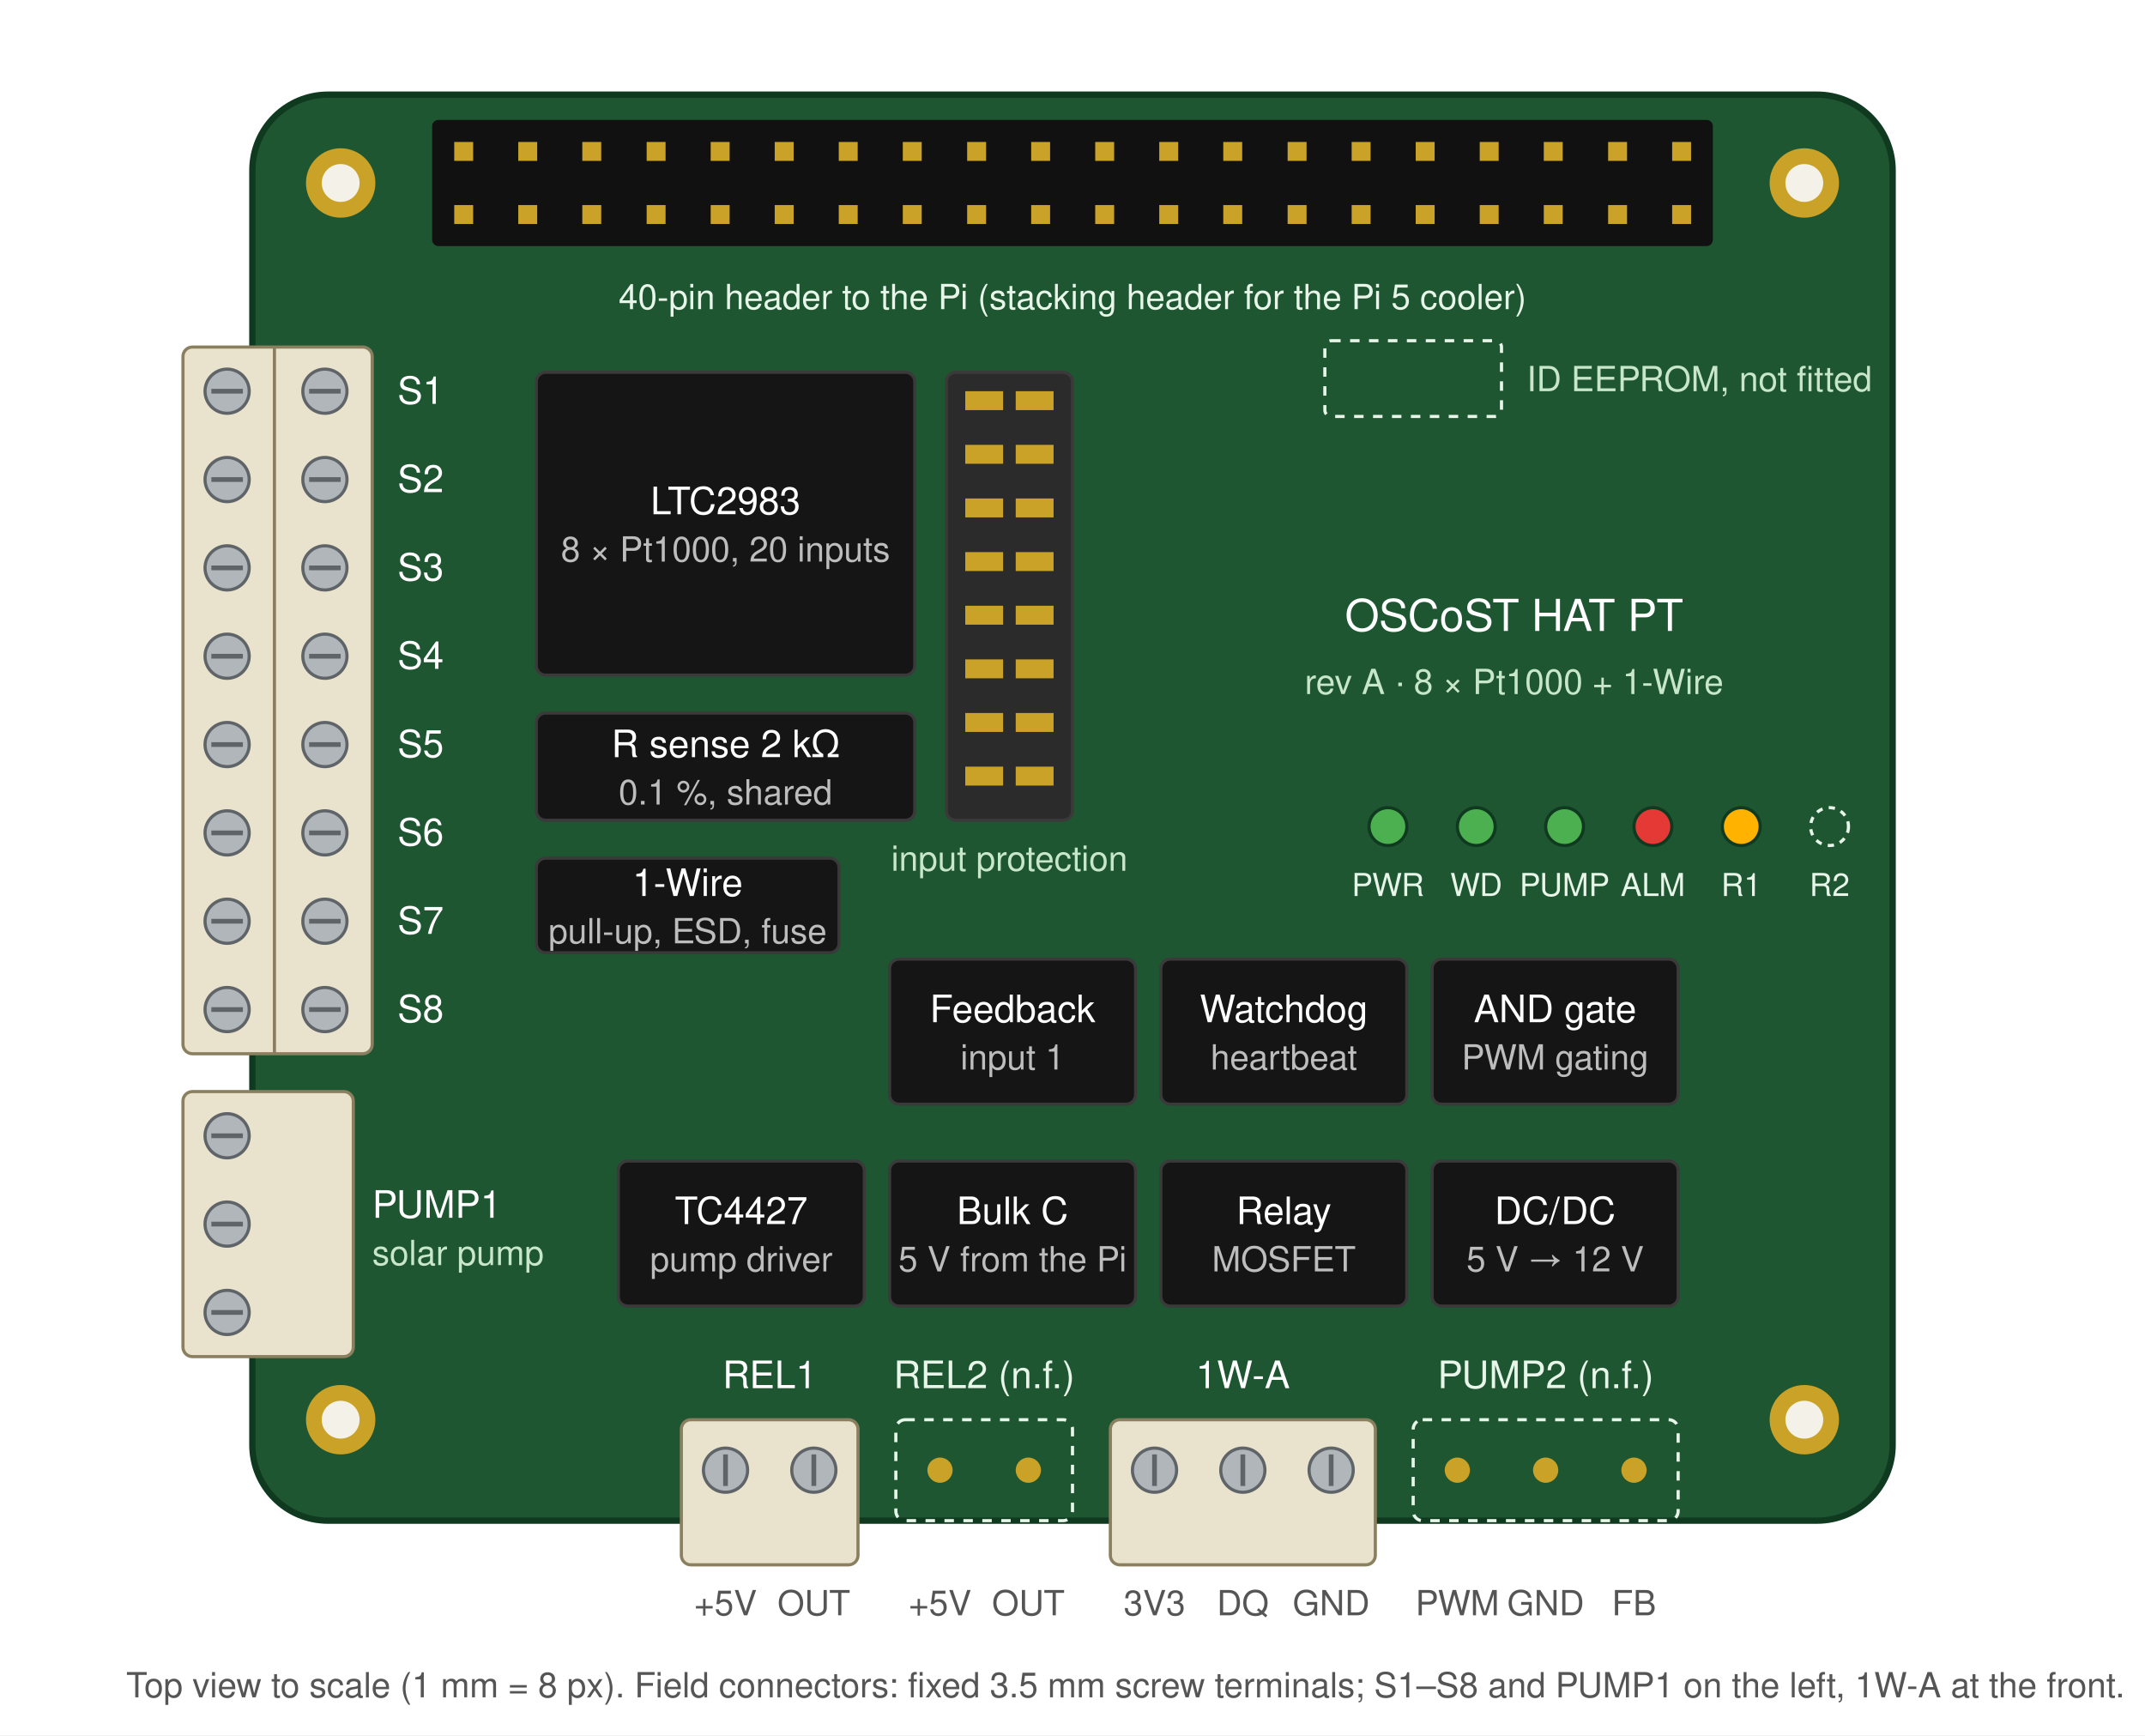
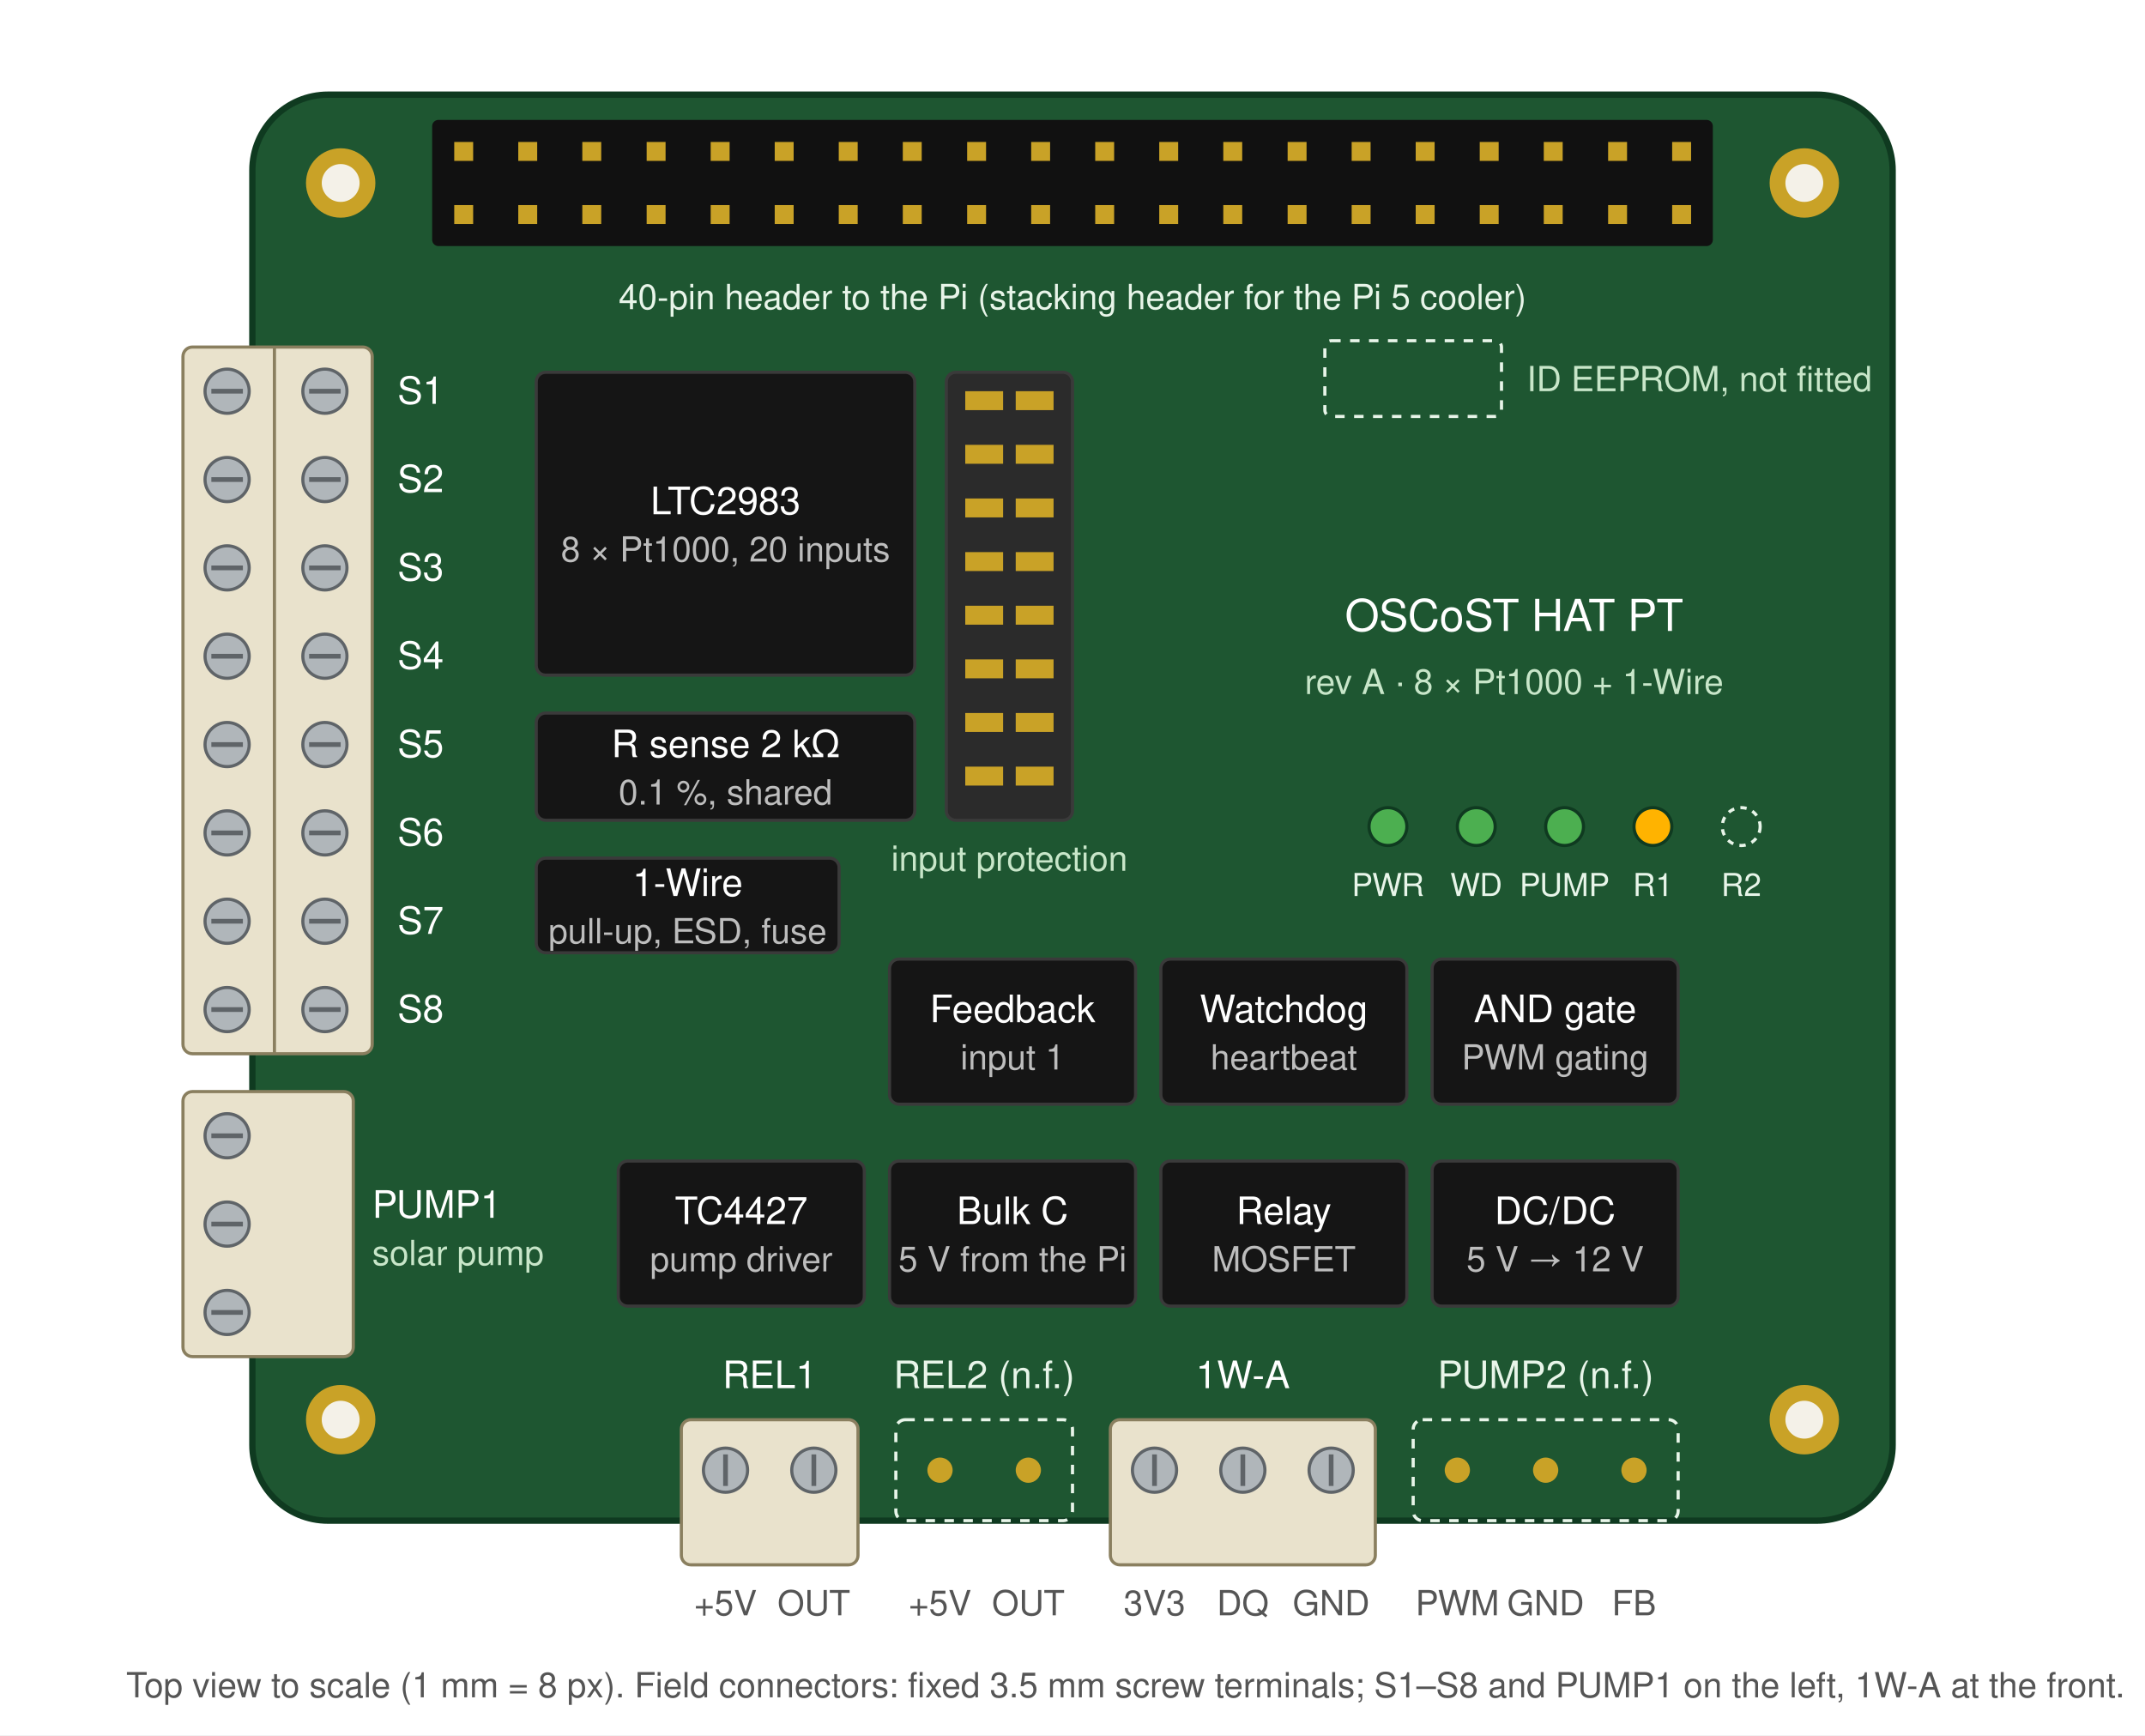
<svg xmlns="http://www.w3.org/2000/svg" width="680" height="550" viewBox="0 0 680 550" font-family="Helvetica, Arial, sans-serif">
  <rect width="680" height="550" fill="white" />
  <rect x="80" y="30" width="520" height="452" rx="24" fill="#1E5631" stroke="#0F3A20" stroke-width="2" />
  <circle cx="108" cy="58" r="11" fill="#C9A227" />
  <circle cx="108" cy="58" r="6" fill="#F4F1E8" />
  <circle cx="572" cy="58" r="11" fill="#C9A227" />
  <circle cx="572" cy="58" r="6" fill="#F4F1E8" />
  <circle cx="108" cy="450" r="11" fill="#C9A227" />
  <circle cx="108" cy="450" r="6" fill="#F4F1E8" />
  <circle cx="572" cy="450" r="11" fill="#C9A227" />
  <circle cx="572" cy="450" r="6" fill="#F4F1E8" />
  <rect x="137" y="38" width="406" height="40" rx="2" fill="#111111" />
  <rect x="144.0" y="45" width="6" height="6" fill="#C9A227" />
  <rect x="144.0" y="65" width="6" height="6" fill="#C9A227" />
  <rect x="164.3" y="45" width="6" height="6" fill="#C9A227" />
  <rect x="164.3" y="65" width="6" height="6" fill="#C9A227" />
  <rect x="184.6" y="45" width="6" height="6" fill="#C9A227" />
  <rect x="184.6" y="65" width="6" height="6" fill="#C9A227" />
  <rect x="205.0" y="45" width="6" height="6" fill="#C9A227" />
  <rect x="205.0" y="65" width="6" height="6" fill="#C9A227" />
  <rect x="225.3" y="45" width="6" height="6" fill="#C9A227" />
  <rect x="225.3" y="65" width="6" height="6" fill="#C9A227" />
  <rect x="245.6" y="45" width="6" height="6" fill="#C9A227" />
  <rect x="245.6" y="65" width="6" height="6" fill="#C9A227" />
  <rect x="265.9" y="45" width="6" height="6" fill="#C9A227" />
  <rect x="265.9" y="65" width="6" height="6" fill="#C9A227" />
  <rect x="286.2" y="45" width="6" height="6" fill="#C9A227" />
  <rect x="286.2" y="65" width="6" height="6" fill="#C9A227" />
  <rect x="306.6" y="45" width="6" height="6" fill="#C9A227" />
  <rect x="306.6" y="65" width="6" height="6" fill="#C9A227" />
  <rect x="326.9" y="45" width="6" height="6" fill="#C9A227" />
  <rect x="326.9" y="65" width="6" height="6" fill="#C9A227" />
  <rect x="347.2" y="45" width="6" height="6" fill="#C9A227" />
  <rect x="347.2" y="65" width="6" height="6" fill="#C9A227" />
  <rect x="367.5" y="45" width="6" height="6" fill="#C9A227" />
  <rect x="367.5" y="65" width="6" height="6" fill="#C9A227" />
  <rect x="387.8" y="45" width="6" height="6" fill="#C9A227" />
  <rect x="387.8" y="65" width="6" height="6" fill="#C9A227" />
  <rect x="408.2" y="45" width="6" height="6" fill="#C9A227" />
  <rect x="408.2" y="65" width="6" height="6" fill="#C9A227" />
  <rect x="428.5" y="45" width="6" height="6" fill="#C9A227" />
  <rect x="428.5" y="65" width="6" height="6" fill="#C9A227" />
  <rect x="448.8" y="45" width="6" height="6" fill="#C9A227" />
  <rect x="448.8" y="65" width="6" height="6" fill="#C9A227" />
  <rect x="469.1" y="45" width="6" height="6" fill="#C9A227" />
  <rect x="469.1" y="65" width="6" height="6" fill="#C9A227" />
  <rect x="489.4" y="45" width="6" height="6" fill="#C9A227" />
  <rect x="489.4" y="65" width="6" height="6" fill="#C9A227" />
  <rect x="509.8" y="45" width="6" height="6" fill="#C9A227" />
  <rect x="509.8" y="65" width="6" height="6" fill="#C9A227" />
  <rect x="530.1" y="45" width="6" height="6" fill="#C9A227" />
  <rect x="530.1" y="65" width="6" height="6" fill="#C9A227" />
  <text class="ts" x="340" y="98" text-anchor="middle" style="font-size:11px;font-weight:400;fill:#E8F5E9">40-pin header to the Pi (stacking header for the Pi 5 cooler)</text>
  <rect x="420" y="108" width="56" height="24" rx="2" fill="none" stroke="#E8F5E9" stroke-width="1" stroke-dasharray="3 3" />
  <text class="ts" x="484" y="124" text-anchor="start" style="font-size:11px;font-weight:400;fill:#C8E6C9">ID EEPROM, not fitted</text>
  <rect x="58" y="110" width="60" height="224" rx="3" fill="#E9E2CC" stroke="#8A7F5F" stroke-width="1" />
  <line x1="87" y1="110" x2="87" y2="334" stroke="#8A7F5F" stroke-width="1" />
  <circle cx="72" cy="124" r="7" fill="#B0B6BA" stroke="#5F6468" />
  <line x1="67" y1="124" x2="77" y2="124" stroke="#5F6468" stroke-width="1.5" />
  <circle cx="103" cy="124" r="7" fill="#B0B6BA" stroke="#5F6468" />
  <line x1="98" y1="124" x2="108" y2="124" stroke="#5F6468" stroke-width="1.5" />
  <text class="th" x="126" y="128" text-anchor="start" style="font-size:12px;font-weight:500;fill:#ffffff">S1</text>
  <circle cx="72" cy="152" r="7" fill="#B0B6BA" stroke="#5F6468" />
  <line x1="67" y1="152" x2="77" y2="152" stroke="#5F6468" stroke-width="1.5" />
  <circle cx="103" cy="152" r="7" fill="#B0B6BA" stroke="#5F6468" />
  <line x1="98" y1="152" x2="108" y2="152" stroke="#5F6468" stroke-width="1.5" />
  <text class="th" x="126" y="156" text-anchor="start" style="font-size:12px;font-weight:500;fill:#ffffff">S2</text>
  <circle cx="72" cy="180" r="7" fill="#B0B6BA" stroke="#5F6468" />
  <line x1="67" y1="180" x2="77" y2="180" stroke="#5F6468" stroke-width="1.5" />
  <circle cx="103" cy="180" r="7" fill="#B0B6BA" stroke="#5F6468" />
  <line x1="98" y1="180" x2="108" y2="180" stroke="#5F6468" stroke-width="1.5" />
  <text class="th" x="126" y="184" text-anchor="start" style="font-size:12px;font-weight:500;fill:#ffffff">S3</text>
  <circle cx="72" cy="208" r="7" fill="#B0B6BA" stroke="#5F6468" />
  <line x1="67" y1="208" x2="77" y2="208" stroke="#5F6468" stroke-width="1.5" />
  <circle cx="103" cy="208" r="7" fill="#B0B6BA" stroke="#5F6468" />
  <line x1="98" y1="208" x2="108" y2="208" stroke="#5F6468" stroke-width="1.5" />
  <text class="th" x="126" y="212" text-anchor="start" style="font-size:12px;font-weight:500;fill:#ffffff">S4</text>
  <circle cx="72" cy="236" r="7" fill="#B0B6BA" stroke="#5F6468" />
  <line x1="67" y1="236" x2="77" y2="236" stroke="#5F6468" stroke-width="1.5" />
  <circle cx="103" cy="236" r="7" fill="#B0B6BA" stroke="#5F6468" />
  <line x1="98" y1="236" x2="108" y2="236" stroke="#5F6468" stroke-width="1.5" />
  <text class="th" x="126" y="240" text-anchor="start" style="font-size:12px;font-weight:500;fill:#ffffff">S5</text>
  <circle cx="72" cy="264" r="7" fill="#B0B6BA" stroke="#5F6468" />
  <line x1="67" y1="264" x2="77" y2="264" stroke="#5F6468" stroke-width="1.5" />
  <circle cx="103" cy="264" r="7" fill="#B0B6BA" stroke="#5F6468" />
  <line x1="98" y1="264" x2="108" y2="264" stroke="#5F6468" stroke-width="1.5" />
  <text class="th" x="126" y="268" text-anchor="start" style="font-size:12px;font-weight:500;fill:#ffffff">S6</text>
  <circle cx="72" cy="292" r="7" fill="#B0B6BA" stroke="#5F6468" />
  <line x1="67" y1="292" x2="77" y2="292" stroke="#5F6468" stroke-width="1.5" />
  <circle cx="103" cy="292" r="7" fill="#B0B6BA" stroke="#5F6468" />
  <line x1="98" y1="292" x2="108" y2="292" stroke="#5F6468" stroke-width="1.5" />
  <text class="th" x="126" y="296" text-anchor="start" style="font-size:12px;font-weight:500;fill:#ffffff">S7</text>
  <circle cx="72" cy="320" r="7" fill="#B0B6BA" stroke="#5F6468" />
  <line x1="67" y1="320" x2="77" y2="320" stroke="#5F6468" stroke-width="1.5" />
  <circle cx="103" cy="320" r="7" fill="#B0B6BA" stroke="#5F6468" />
  <line x1="98" y1="320" x2="108" y2="320" stroke="#5F6468" stroke-width="1.5" />
  <text class="th" x="126" y="324" text-anchor="start" style="font-size:12px;font-weight:500;fill:#ffffff">S8</text>
  <rect x="58" y="346" width="54" height="84" rx="3" fill="#E9E2CC" stroke="#8A7F5F" stroke-width="1" />
  <circle cx="72" cy="360" r="7" fill="#B0B6BA" stroke="#5F6468" />
  <line x1="67" y1="360" x2="77" y2="360" stroke="#5F6468" stroke-width="1.5" />
  <circle cx="72" cy="388" r="7" fill="#B0B6BA" stroke="#5F6468" />
  <line x1="67" y1="388" x2="77" y2="388" stroke="#5F6468" stroke-width="1.5" />
  <circle cx="72" cy="416" r="7" fill="#B0B6BA" stroke="#5F6468" />
  <line x1="67" y1="416" x2="77" y2="416" stroke="#5F6468" stroke-width="1.5" />
  <text class="th" x="118" y="386.0" text-anchor="start" style="font-size:12px;font-weight:500;fill:#ffffff">PUMP1</text>
  <text class="ts" x="118" y="401.0" text-anchor="start" style="font-size:11px;font-weight:400;fill:#C8E6C9">solar pump</text>
  <rect x="216" y="450" width="56" height="46" rx="3" fill="#E9E2CC" stroke="#8A7F5F" stroke-width="1" />
  <circle cx="230" cy="466" r="7" fill="#B0B6BA" stroke="#5F6468" />
  <line x1="230" y1="461" x2="230" y2="471" stroke="#5F6468" stroke-width="1.5" />
  <text class="ts" x="230" y="512" text-anchor="middle" style="font-size:11px;font-weight:400;fill:#555555">+5V</text>
  <circle cx="258" cy="466" r="7" fill="#B0B6BA" stroke="#5F6468" />
  <line x1="258" y1="461" x2="258" y2="471" stroke="#5F6468" stroke-width="1.5" />
  <text class="ts" x="258" y="512" text-anchor="middle" style="font-size:11px;font-weight:400;fill:#555555">OUT</text>
  <text class="th" x="244.0" y="440" text-anchor="middle" style="font-size:12px;font-weight:500;fill:#ffffff">REL1</text>
  <rect x="284" y="450" width="56" height="32" rx="3" fill="none" stroke="#E8F5E9" stroke-width="1" stroke-dasharray="3 3" />
  <circle cx="298" cy="466" r="4" fill="#C9A227" />
  <text class="ts" x="298" y="512" text-anchor="middle" style="font-size:11px;font-weight:400;fill:#555555">+5V</text>
  <circle cx="326" cy="466" r="4" fill="#C9A227" />
  <text class="ts" x="326" y="512" text-anchor="middle" style="font-size:11px;font-weight:400;fill:#555555">OUT</text>
  <text class="th" x="312.0" y="440" text-anchor="middle" style="font-size:12px;font-weight:500;fill:#E8F5E9">REL2 (n.f.)</text>
  <rect x="352" y="450" width="84" height="46" rx="3" fill="#E9E2CC" stroke="#8A7F5F" stroke-width="1" />
  <circle cx="366" cy="466" r="7" fill="#B0B6BA" stroke="#5F6468" />
  <line x1="366" y1="461" x2="366" y2="471" stroke="#5F6468" stroke-width="1.5" />
  <text class="ts" x="366" y="512" text-anchor="middle" style="font-size:11px;font-weight:400;fill:#555555">3V3</text>
  <circle cx="394" cy="466" r="7" fill="#B0B6BA" stroke="#5F6468" />
  <line x1="394" y1="461" x2="394" y2="471" stroke="#5F6468" stroke-width="1.5" />
  <text class="ts" x="394" y="512" text-anchor="middle" style="font-size:11px;font-weight:400;fill:#555555">DQ</text>
  <circle cx="422" cy="466" r="7" fill="#B0B6BA" stroke="#5F6468" />
  <line x1="422" y1="461" x2="422" y2="471" stroke="#5F6468" stroke-width="1.5" />
  <text class="ts" x="422" y="512" text-anchor="middle" style="font-size:11px;font-weight:400;fill:#555555">GND</text>
  <text class="th" x="394.0" y="440" text-anchor="middle" style="font-size:12px;font-weight:500;fill:#ffffff">1W-A</text>
  <rect x="448" y="450" width="84" height="32" rx="3" fill="none" stroke="#E8F5E9" stroke-width="1" stroke-dasharray="3 3" />
  <circle cx="462" cy="466" r="4" fill="#C9A227" />
  <text class="ts" x="462" y="512" text-anchor="middle" style="font-size:11px;font-weight:400;fill:#555555">PWM</text>
  <circle cx="490" cy="466" r="4" fill="#C9A227" />
  <text class="ts" x="490" y="512" text-anchor="middle" style="font-size:11px;font-weight:400;fill:#555555">GND</text>
  <circle cx="518" cy="466" r="4" fill="#C9A227" />
  <text class="ts" x="518" y="512" text-anchor="middle" style="font-size:11px;font-weight:400;fill:#555555">FB</text>
  <text class="th" x="490.0" y="440" text-anchor="middle" style="font-size:12px;font-weight:500;fill:#E8F5E9">PUMP2 (n.f.)</text>
  <rect x="170" y="118" width="120" height="96" rx="3" fill="#151515" stroke="#3a3a3a" stroke-width="1" />
  <text class="th" x="230.0" y="163.0" text-anchor="middle" style="font-size:12px;font-weight:500;fill:#ffffff">LTC2983</text>
  <text class="ts" x="230.0" y="178.0" text-anchor="middle" style="font-size:11px;font-weight:400;fill:#bdbdbd">8 × Pt1000, 20 inputs</text>
  <rect x="170" y="226" width="120" height="34" rx="3" fill="#151515" stroke="#3a3a3a" stroke-width="1" />
  <text class="th" x="230.0" y="240.0" text-anchor="middle" style="font-size:12px;font-weight:500;fill:#ffffff">R sense 2 kΩ</text>
  <text class="ts" x="230.0" y="255.0" text-anchor="middle" style="font-size:11px;font-weight:400;fill:#bdbdbd">0.1 %, shared</text>
  <rect x="300" y="118" width="40" height="142" rx="3" fill="#2b2b2b" stroke="#3a3a3a" />
  <rect x="306" y="124" width="12" height="6" fill="#C9A227" />
  <rect x="322" y="124" width="12" height="6" fill="#C9A227" />
  <rect x="306" y="141" width="12" height="6" fill="#C9A227" />
  <rect x="322" y="141" width="12" height="6" fill="#C9A227" />
  <rect x="306" y="158" width="12" height="6" fill="#C9A227" />
  <rect x="322" y="158" width="12" height="6" fill="#C9A227" />
  <rect x="306" y="175" width="12" height="6" fill="#C9A227" />
  <rect x="322" y="175" width="12" height="6" fill="#C9A227" />
  <rect x="306" y="192" width="12" height="6" fill="#C9A227" />
  <rect x="322" y="192" width="12" height="6" fill="#C9A227" />
  <rect x="306" y="209" width="12" height="6" fill="#C9A227" />
  <rect x="322" y="209" width="12" height="6" fill="#C9A227" />
  <rect x="306" y="226" width="12" height="6" fill="#C9A227" />
  <rect x="322" y="226" width="12" height="6" fill="#C9A227" />
  <rect x="306" y="243" width="12" height="6" fill="#C9A227" />
  <rect x="322" y="243" width="12" height="6" fill="#C9A227" />
  <text class="ts" x="320" y="276" text-anchor="middle" style="font-size:11px;font-weight:400;fill:#C8E6C9">input protection</text>
  <rect x="170" y="272" width="96" height="30" rx="3" fill="#151515" stroke="#3a3a3a" stroke-width="1" />
  <text class="th" x="218.0" y="284.0" text-anchor="middle" style="font-size:12px;font-weight:500;fill:#ffffff">1-Wire</text>
  <text class="ts" x="218.0" y="299.0" text-anchor="middle" style="font-size:11px;font-weight:400;fill:#bdbdbd">pull-up, ESD, fuse</text>
  <rect x="196" y="368" width="78" height="46" rx="3" fill="#151515" stroke="#3a3a3a" stroke-width="1" />
  <text class="th" x="235.0" y="388.0" text-anchor="middle" style="font-size:12px;font-weight:500;fill:#ffffff">TC4427</text>
  <text class="ts" x="235.0" y="403.0" text-anchor="middle" style="font-size:11px;font-weight:400;fill:#bdbdbd">pump driver</text>
  <rect x="282" y="368" width="78" height="46" rx="3" fill="#151515" stroke="#3a3a3a" stroke-width="1" />
  <text class="th" x="321.0" y="388.0" text-anchor="middle" style="font-size:12px;font-weight:500;fill:#ffffff">Bulk C</text>
  <text class="ts" x="321.0" y="403.0" text-anchor="middle" style="font-size:11px;font-weight:400;fill:#bdbdbd">5 V from the Pi</text>
  <rect x="368" y="368" width="78" height="46" rx="3" fill="#151515" stroke="#3a3a3a" stroke-width="1" />
  <text class="th" x="407.0" y="388.0" text-anchor="middle" style="font-size:12px;font-weight:500;fill:#ffffff">Relay</text>
  <text class="ts" x="407.0" y="403.0" text-anchor="middle" style="font-size:11px;font-weight:400;fill:#bdbdbd">MOSFET</text>
  <rect x="454" y="368" width="78" height="46" rx="3" fill="#151515" stroke="#3a3a3a" stroke-width="1" />
  <text class="th" x="493.0" y="388.0" text-anchor="middle" style="font-size:12px;font-weight:500;fill:#ffffff">DC/DC</text>
  <text class="ts" x="493.0" y="403.0" text-anchor="middle" style="font-size:11px;font-weight:400;fill:#bdbdbd">5 V → 12 V</text>
  <rect x="282" y="304" width="78" height="46" rx="3" fill="#151515" stroke="#3a3a3a" stroke-width="1" />
  <text class="th" x="321.0" y="324.0" text-anchor="middle" style="font-size:12px;font-weight:500;fill:#ffffff">Feedback</text>
  <text class="ts" x="321.0" y="339.0" text-anchor="middle" style="font-size:11px;font-weight:400;fill:#bdbdbd">input 1</text>
  <rect x="368" y="304" width="78" height="46" rx="3" fill="#151515" stroke="#3a3a3a" stroke-width="1" />
  <text class="th" x="407.0" y="324.0" text-anchor="middle" style="font-size:12px;font-weight:500;fill:#ffffff">Watchdog</text>
  <text class="ts" x="407.0" y="339.0" text-anchor="middle" style="font-size:11px;font-weight:400;fill:#bdbdbd">heartbeat</text>
  <rect x="454" y="304" width="78" height="46" rx="3" fill="#151515" stroke="#3a3a3a" stroke-width="1" />
  <text class="th" x="493.0" y="324.0" text-anchor="middle" style="font-size:12px;font-weight:500;fill:#ffffff">AND gate</text>
  <text class="ts" x="493.0" y="339.0" text-anchor="middle" style="font-size:11px;font-weight:400;fill:#bdbdbd">PWM gating</text>
  <circle cx="440" cy="262" r="6" fill="#4CAF50" stroke="#0F3A20" />
  <text class="ts" x="440" y="284" text-anchor="middle" style="font-size:10px;font-weight:400;fill:#E8F5E9">PWR</text>
  <circle cx="468" cy="262" r="6" fill="#4CAF50" stroke="#0F3A20" />
  <text class="ts" x="468" y="284" text-anchor="middle" style="font-size:10px;font-weight:400;fill:#E8F5E9">WD</text>
  <circle cx="496" cy="262" r="6" fill="#4CAF50" stroke="#0F3A20" />
  <text class="ts" x="496" y="284" text-anchor="middle" style="font-size:10px;font-weight:400;fill:#E8F5E9">PUMP</text>
-   <circle cx="524" cy="262" r="6" fill="#E53935" stroke="#0F3A20" />
-   <text class="ts" x="524" y="284" text-anchor="middle" style="font-size:10px;font-weight:400;fill:#E8F5E9">ALM</text>
-   <circle cx="552" cy="262" r="6" fill="#FFB300" stroke="#0F3A20" />
-   <text class="ts" x="552" y="284" text-anchor="middle" style="font-size:10px;font-weight:400;fill:#E8F5E9">R1</text>
-   <circle cx="580" cy="262" r="6" fill="none" stroke="#E8F5E9" stroke-dasharray="2 2" />
-   <text class="ts" x="580" y="284" text-anchor="middle" style="font-size:10px;font-weight:400;fill:#E8F5E9">R2</text>
+   <circle cx="524" cy="262" r="6" fill="#FFB300" stroke="#0F3A20" />
+   <text class="ts" x="524" y="284" text-anchor="middle" style="font-size:10px;font-weight:400;fill:#E8F5E9">R1</text>
+   <circle cx="552" cy="262" r="6" fill="none" stroke="#E8F5E9" stroke-dasharray="2 2" />
+   <text class="ts" x="552" y="284" text-anchor="middle" style="font-size:10px;font-weight:400;fill:#E8F5E9">R2</text>
  <text class="th" x="480" y="200" text-anchor="middle" style="font-size:14px;font-weight:500;fill:#ffffff">OSCoST HAT PT</text>
  <text class="ts" x="480" y="220" text-anchor="middle" style="font-size:11px;font-weight:400;fill:#C8E6C9">rev A · 8 × Pt1000 + 1-Wire</text>
  <text class="ts" x="40" y="538" text-anchor="start" style="font-size:11px;font-weight:400;fill:#555555">Top view to scale (1 mm = 8 px). Field connectors: fixed 3.5 mm screw terminals; S1–S8 and PUMP1 on the left, 1W-A at the front.</text>
</svg>
